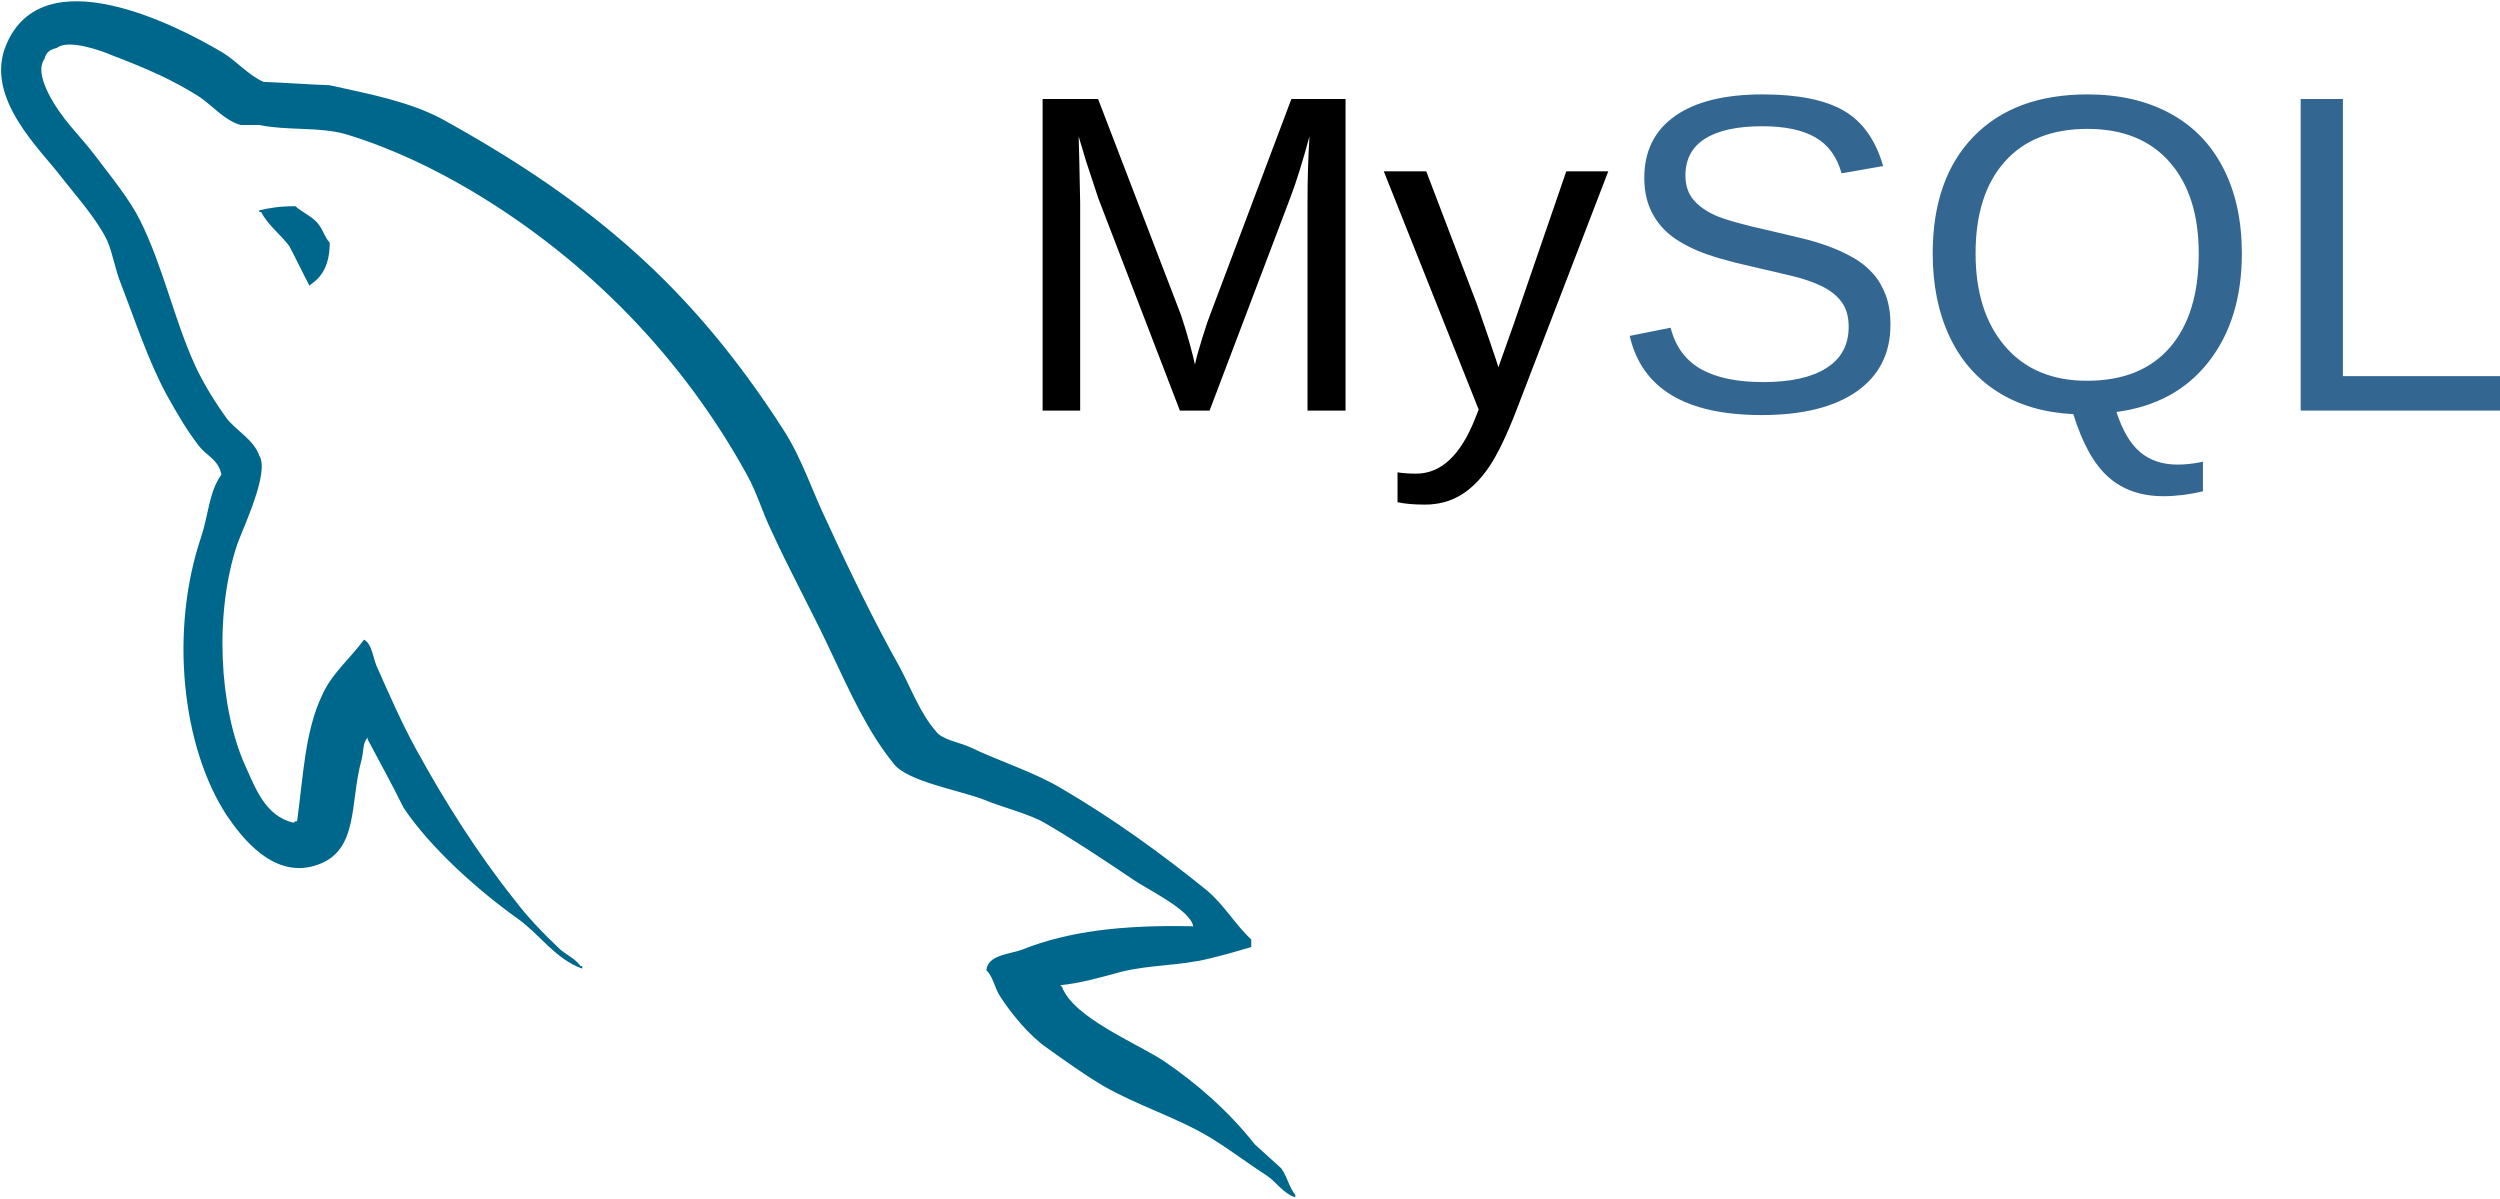
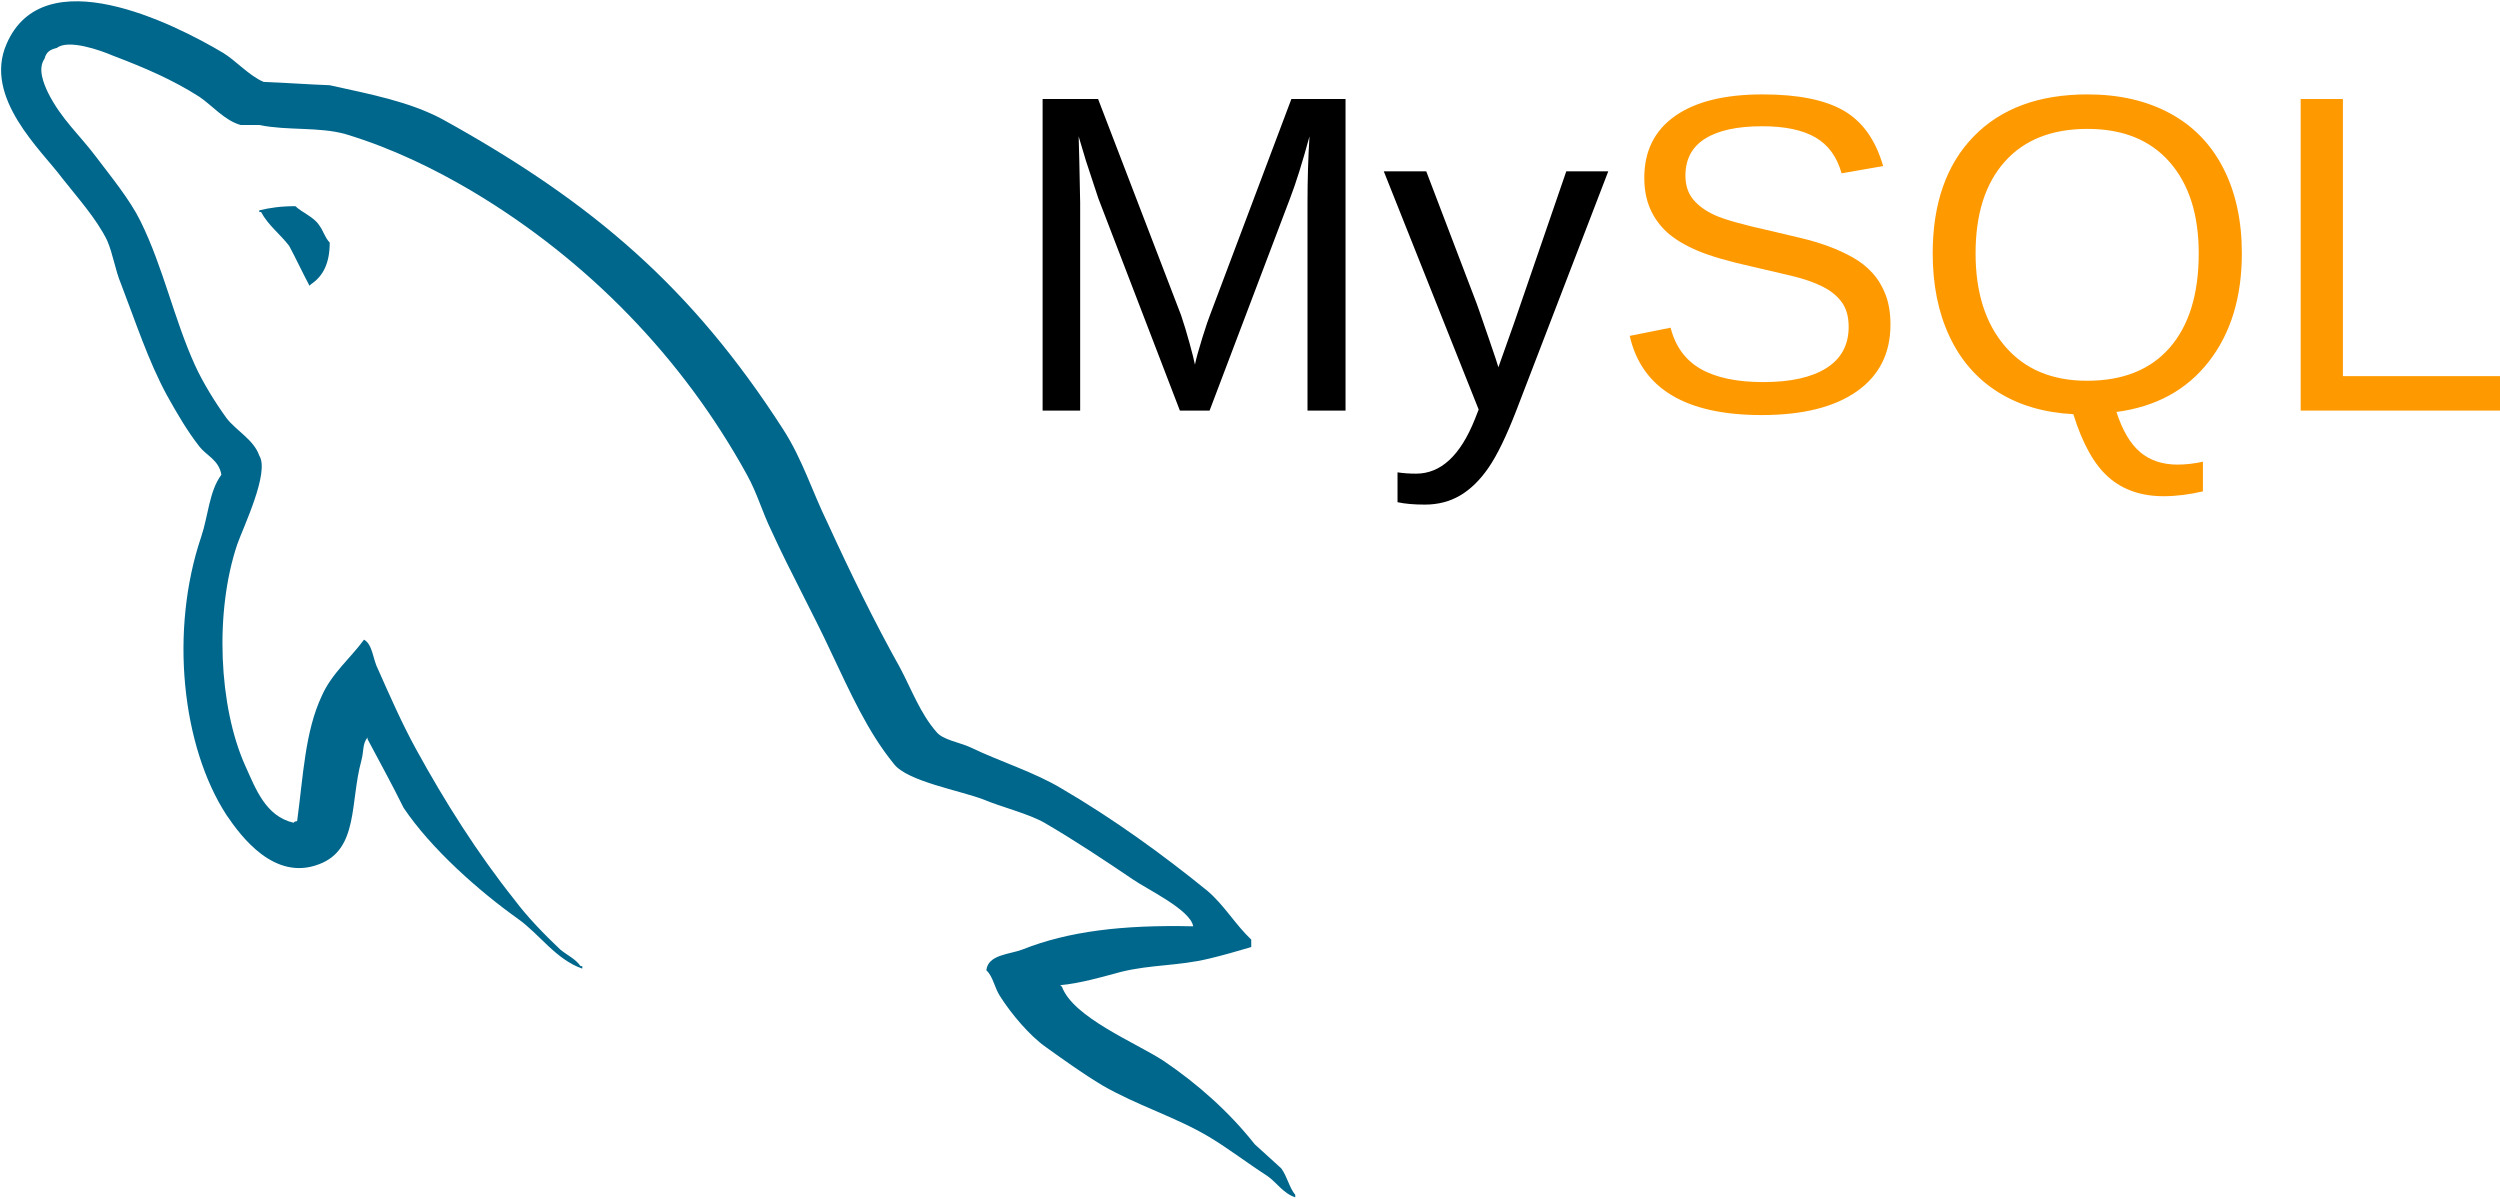
<svg xmlns="http://www.w3.org/2000/svg" width="828px" height="397px" viewBox="0 0 828 397" version="1.1">
  <g id="logo-mysql" stroke="none" stroke-width="1" fill="none" fill-rule="evenodd">
    <g id="mysql" fill="#00678C" fill-rule="nonzero">
      <g id="Group">
        <path d="M395.178,306.795 C371.865,306.247 353.78,308.443 338.622,314.484 C334.257,316.138 327.253,316.138 326.678,321.349 C329.011,323.533 329.292,327.107 331.337,330.133 C334.832,335.627 340.961,343.027 346.495,346.872 C352.623,351.27 358.746,355.656 365.149,359.5 C376.518,366.083 389.343,369.927 400.418,376.515 C406.834,380.361 413.244,385.3 419.66,389.422 C422.861,391.617 424.907,395.192 428.99,396.557 L428.99,395.727 C426.951,393.266 426.363,389.699 424.332,386.942 C421.411,384.205 418.496,381.726 415.576,378.989 C407.128,368.285 396.628,358.947 385.253,351.27 C375.923,345.229 355.518,336.998 351.729,326.842 L351.154,326.288 C357.556,325.735 365.142,323.539 371.265,321.89 C381.182,319.43 390.212,319.971 400.411,317.504 C405.083,316.403 409.741,315.032 414.413,313.66 L414.413,311.193 C409.166,306.253 405.377,299.665 399.843,295.002 C384.979,282.926 368.644,271.122 351.735,261.243 C342.699,255.756 331.036,252.181 321.425,247.524 C317.916,245.876 312.095,245.052 310.056,242.308 C304.797,236.274 301.889,228.314 298.099,221.172 C289.651,206.075 281.484,189.337 274.199,173.417 C268.952,162.714 265.738,152.01 259.335,142.131 C229.306,95.471 196.651,67.199 146.51,39.48 C135.73,33.716 122.904,31.244 109.196,28.229 C101.911,27.953 94.626,27.405 87.334,27.128 C82.663,25.209 78.005,19.992 73.921,17.52 C57.305,7.64 14.451,-13.767 2.2,14.499 C-5.673,32.339 13.863,49.901 20.566,58.962 C25.532,65.274 31.935,72.409 35.444,79.545 C37.476,84.208 38.057,89.154 40.102,94.094 C44.761,106.169 49.138,119.616 55.26,130.873 C58.462,136.638 61.957,142.678 66.041,147.895 C68.374,150.915 72.457,152.287 73.326,157.226 C69.243,162.72 68.962,170.95 66.629,177.816 C56.129,208.832 60.213,247.254 75.077,270.033 C79.749,276.892 90.823,291.988 105.695,286.224 C118.814,281.284 115.894,265.641 119.683,251.917 C120.565,248.626 119.977,246.43 121.722,244.234 L121.722,244.781 C125.806,252.464 129.889,259.877 133.679,267.56 C142.715,281.008 158.461,295.008 171.58,304.34 C178.572,309.28 184.112,317.793 192.854,320.808 L192.854,319.977 L192.279,319.977 C190.528,317.516 187.902,316.415 185.569,314.49 C180.323,309.55 174.494,303.51 170.411,298.023 C158.173,282.656 147.393,265.634 137.768,248.072 C133.097,239.564 129.013,230.232 125.236,221.725 C123.473,218.428 123.473,213.488 120.565,211.846 C116.188,217.881 109.784,223.103 106.564,230.509 C101.023,242.308 100.448,256.856 98.409,271.952 C97.233,272.229 97.822,271.952 97.233,272.499 C87.916,270.31 84.701,261.249 81.206,253.566 C72.464,234.077 71,202.791 78.58,180.282 C80.618,174.518 89.373,156.402 85.878,150.915 C84.113,145.698 78.299,142.685 75.084,138.563 C71.294,133.346 67.224,126.764 64.597,121 C57.606,105.628 54.111,88.612 46.525,73.24 C43.016,66.104 36.901,58.691 31.942,52.109 C26.401,44.697 20.292,39.48 15.914,30.702 C14.457,27.682 12.419,22.742 14.751,19.451 C15.326,17.255 16.502,16.43 18.822,15.883 C22.612,12.863 33.405,16.707 37.195,18.35 C47.975,22.465 57.012,26.31 66.048,32.068 C70.131,34.811 74.509,40.028 79.756,41.406 L85.884,41.406 C95.215,43.325 105.701,41.953 114.443,44.42 C129.895,49.089 143.884,55.948 156.429,63.36 C194.612,86.139 226.104,118.527 247.378,157.226 C250.874,163.538 252.331,169.302 255.545,175.89 C261.674,189.343 269.254,203.061 275.362,216.238 C281.491,229.137 287.319,242.314 296.061,253.017 C300.439,258.782 317.923,261.796 325.797,264.816 C331.631,267.283 340.66,269.485 345.92,272.499 C355.825,278.263 365.737,284.852 375.067,291.163 C379.726,294.448 394.309,301.307 395.178,306.794 L395.178,306.795 Z" id="Shape-path" />
        <path d="M97.829,68.288 C92.876,68.288 89.381,68.835 85.885,69.659 L85.885,70.207 L86.46,70.207 C88.792,74.599 92.876,77.619 95.79,81.458 C98.123,85.85 100.168,90.242 102.5,94.634 L103.075,94.087 C107.159,91.343 109.204,86.951 109.204,80.363 C107.453,78.444 107.165,76.518 105.708,74.599 C103.957,71.855 100.168,70.484 97.829,68.288 L97.829,68.288 Z" id="Shape" />
      </g>
    </g>
    <text id="MySQL" font-family="ArialMT, Arial" font-size="150" font-weight="normal">
      <tspan x="333" y="136" fill="#000000">My</tspan>
-       <tspan x="532.951" y="136" fill="#336791">SQL</tspan>
+       <tspan x="532.951" y="136" fill="#FF9900">SQL</tspan>
    </text>
  </g>
</svg>
